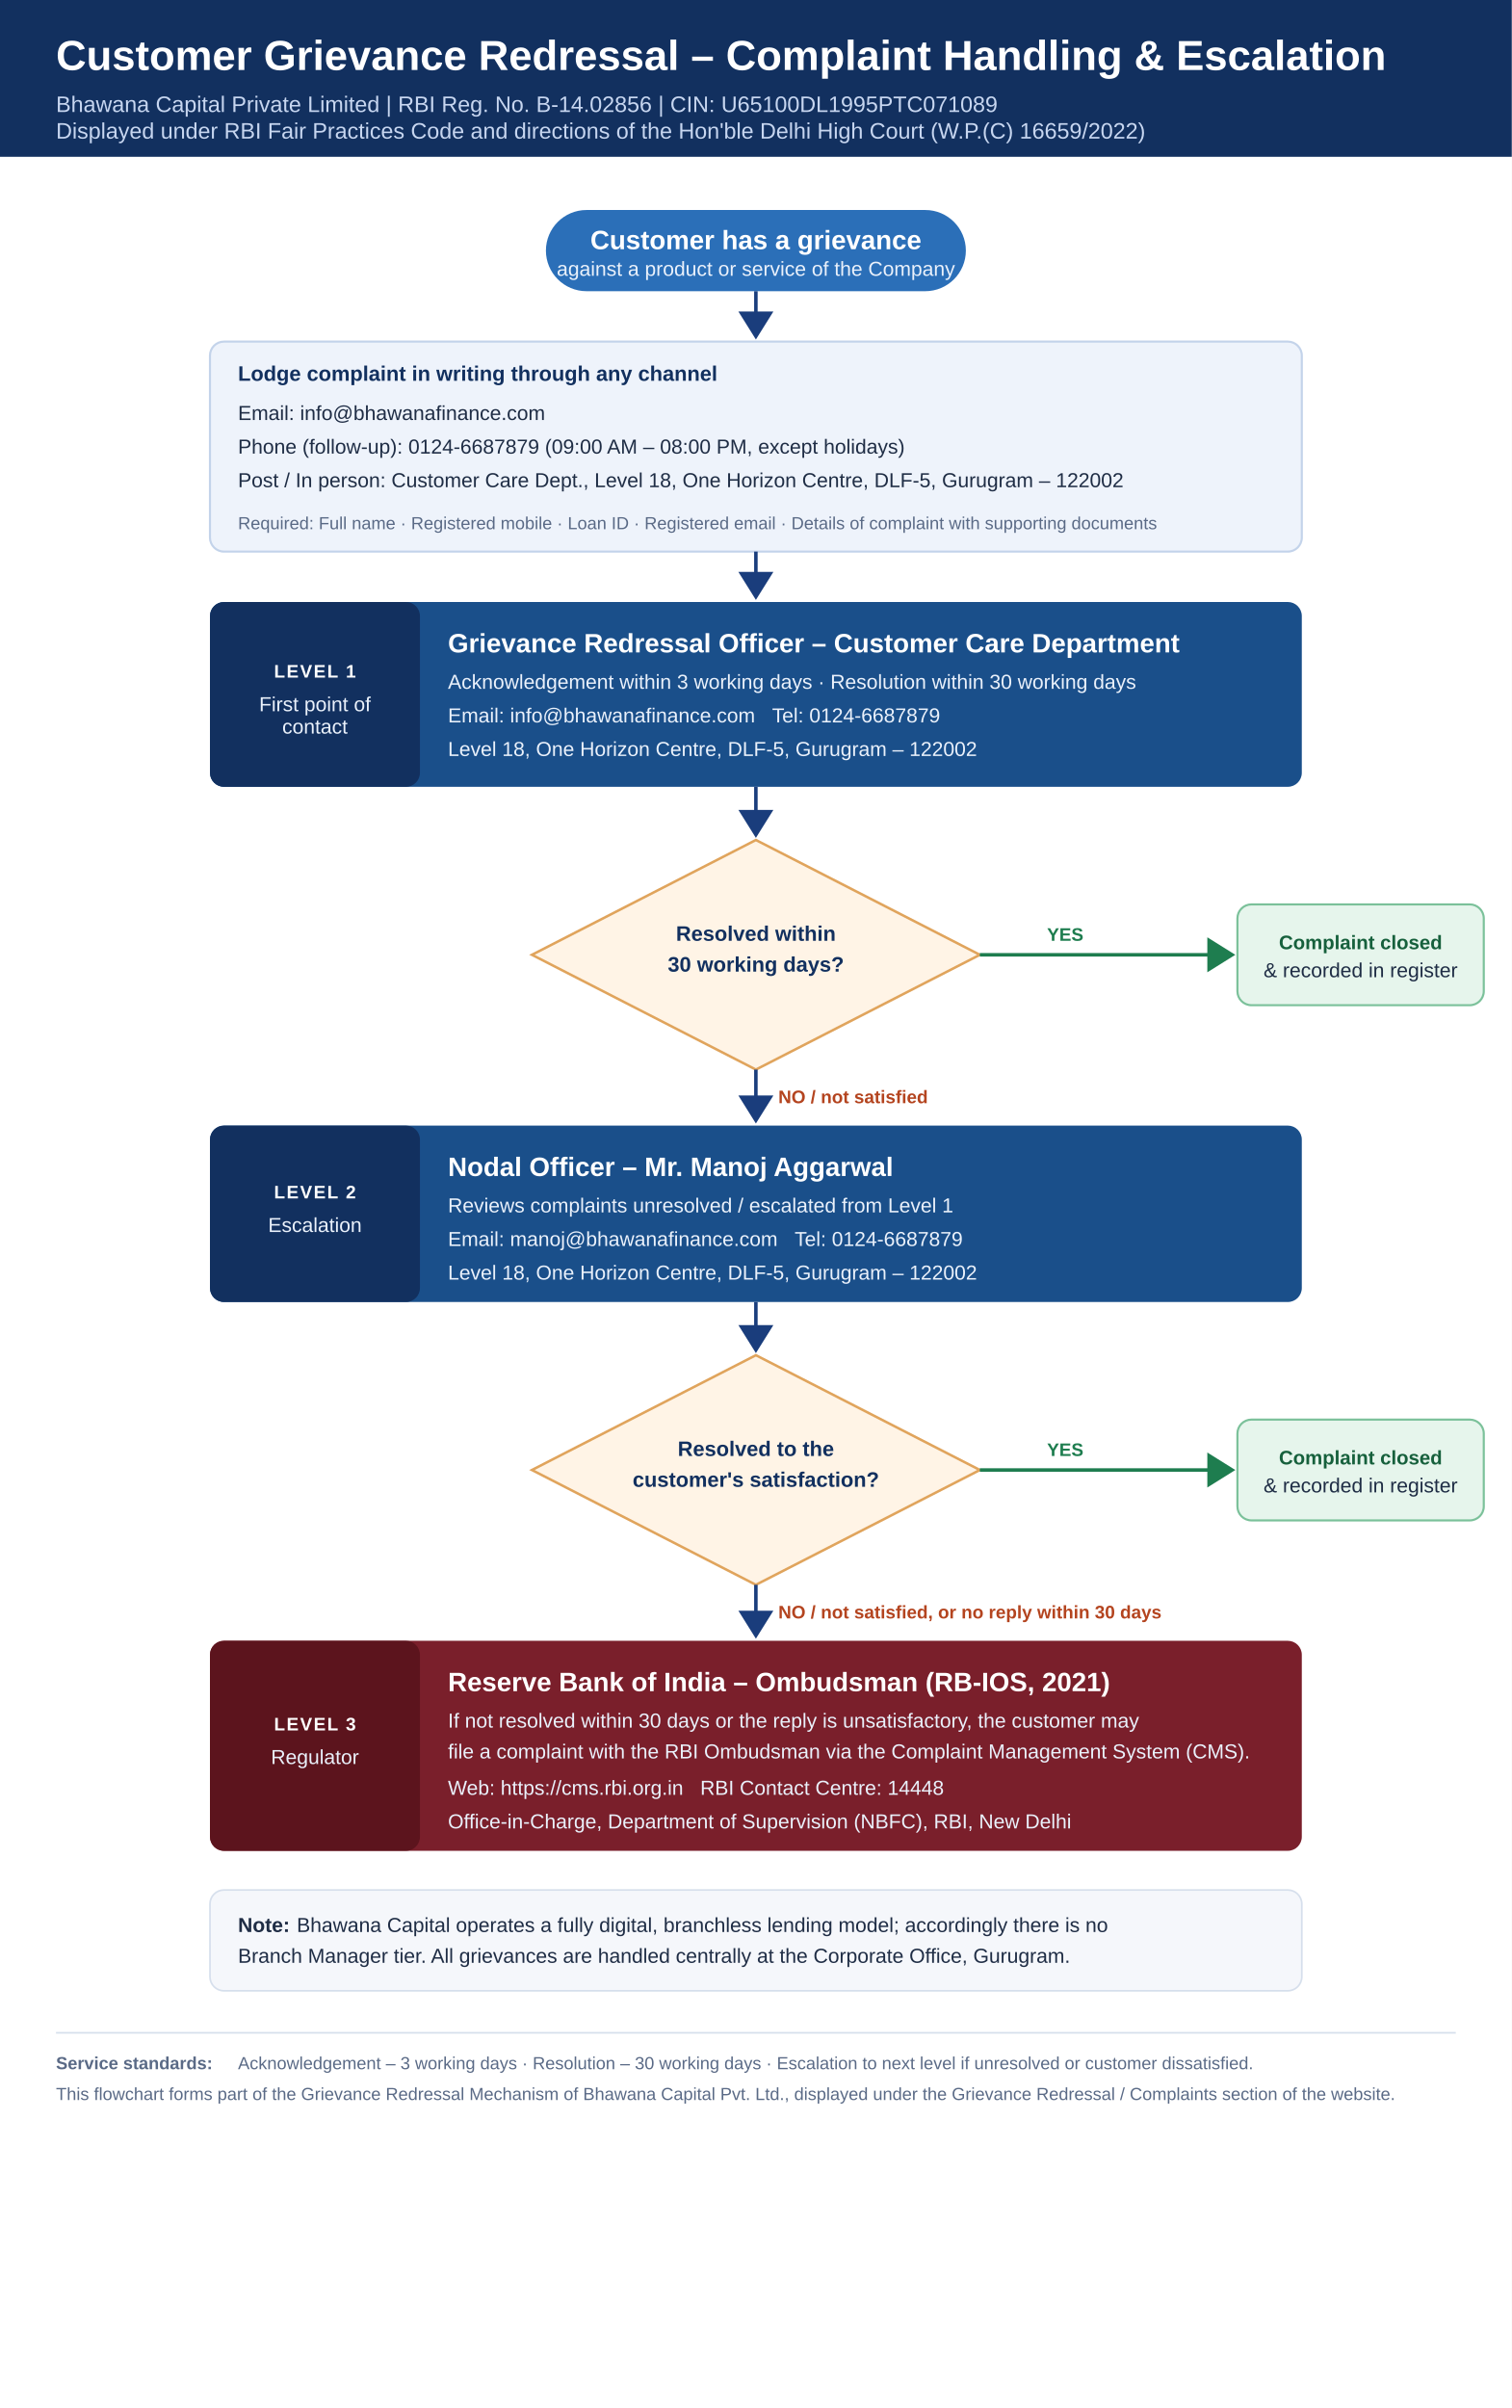
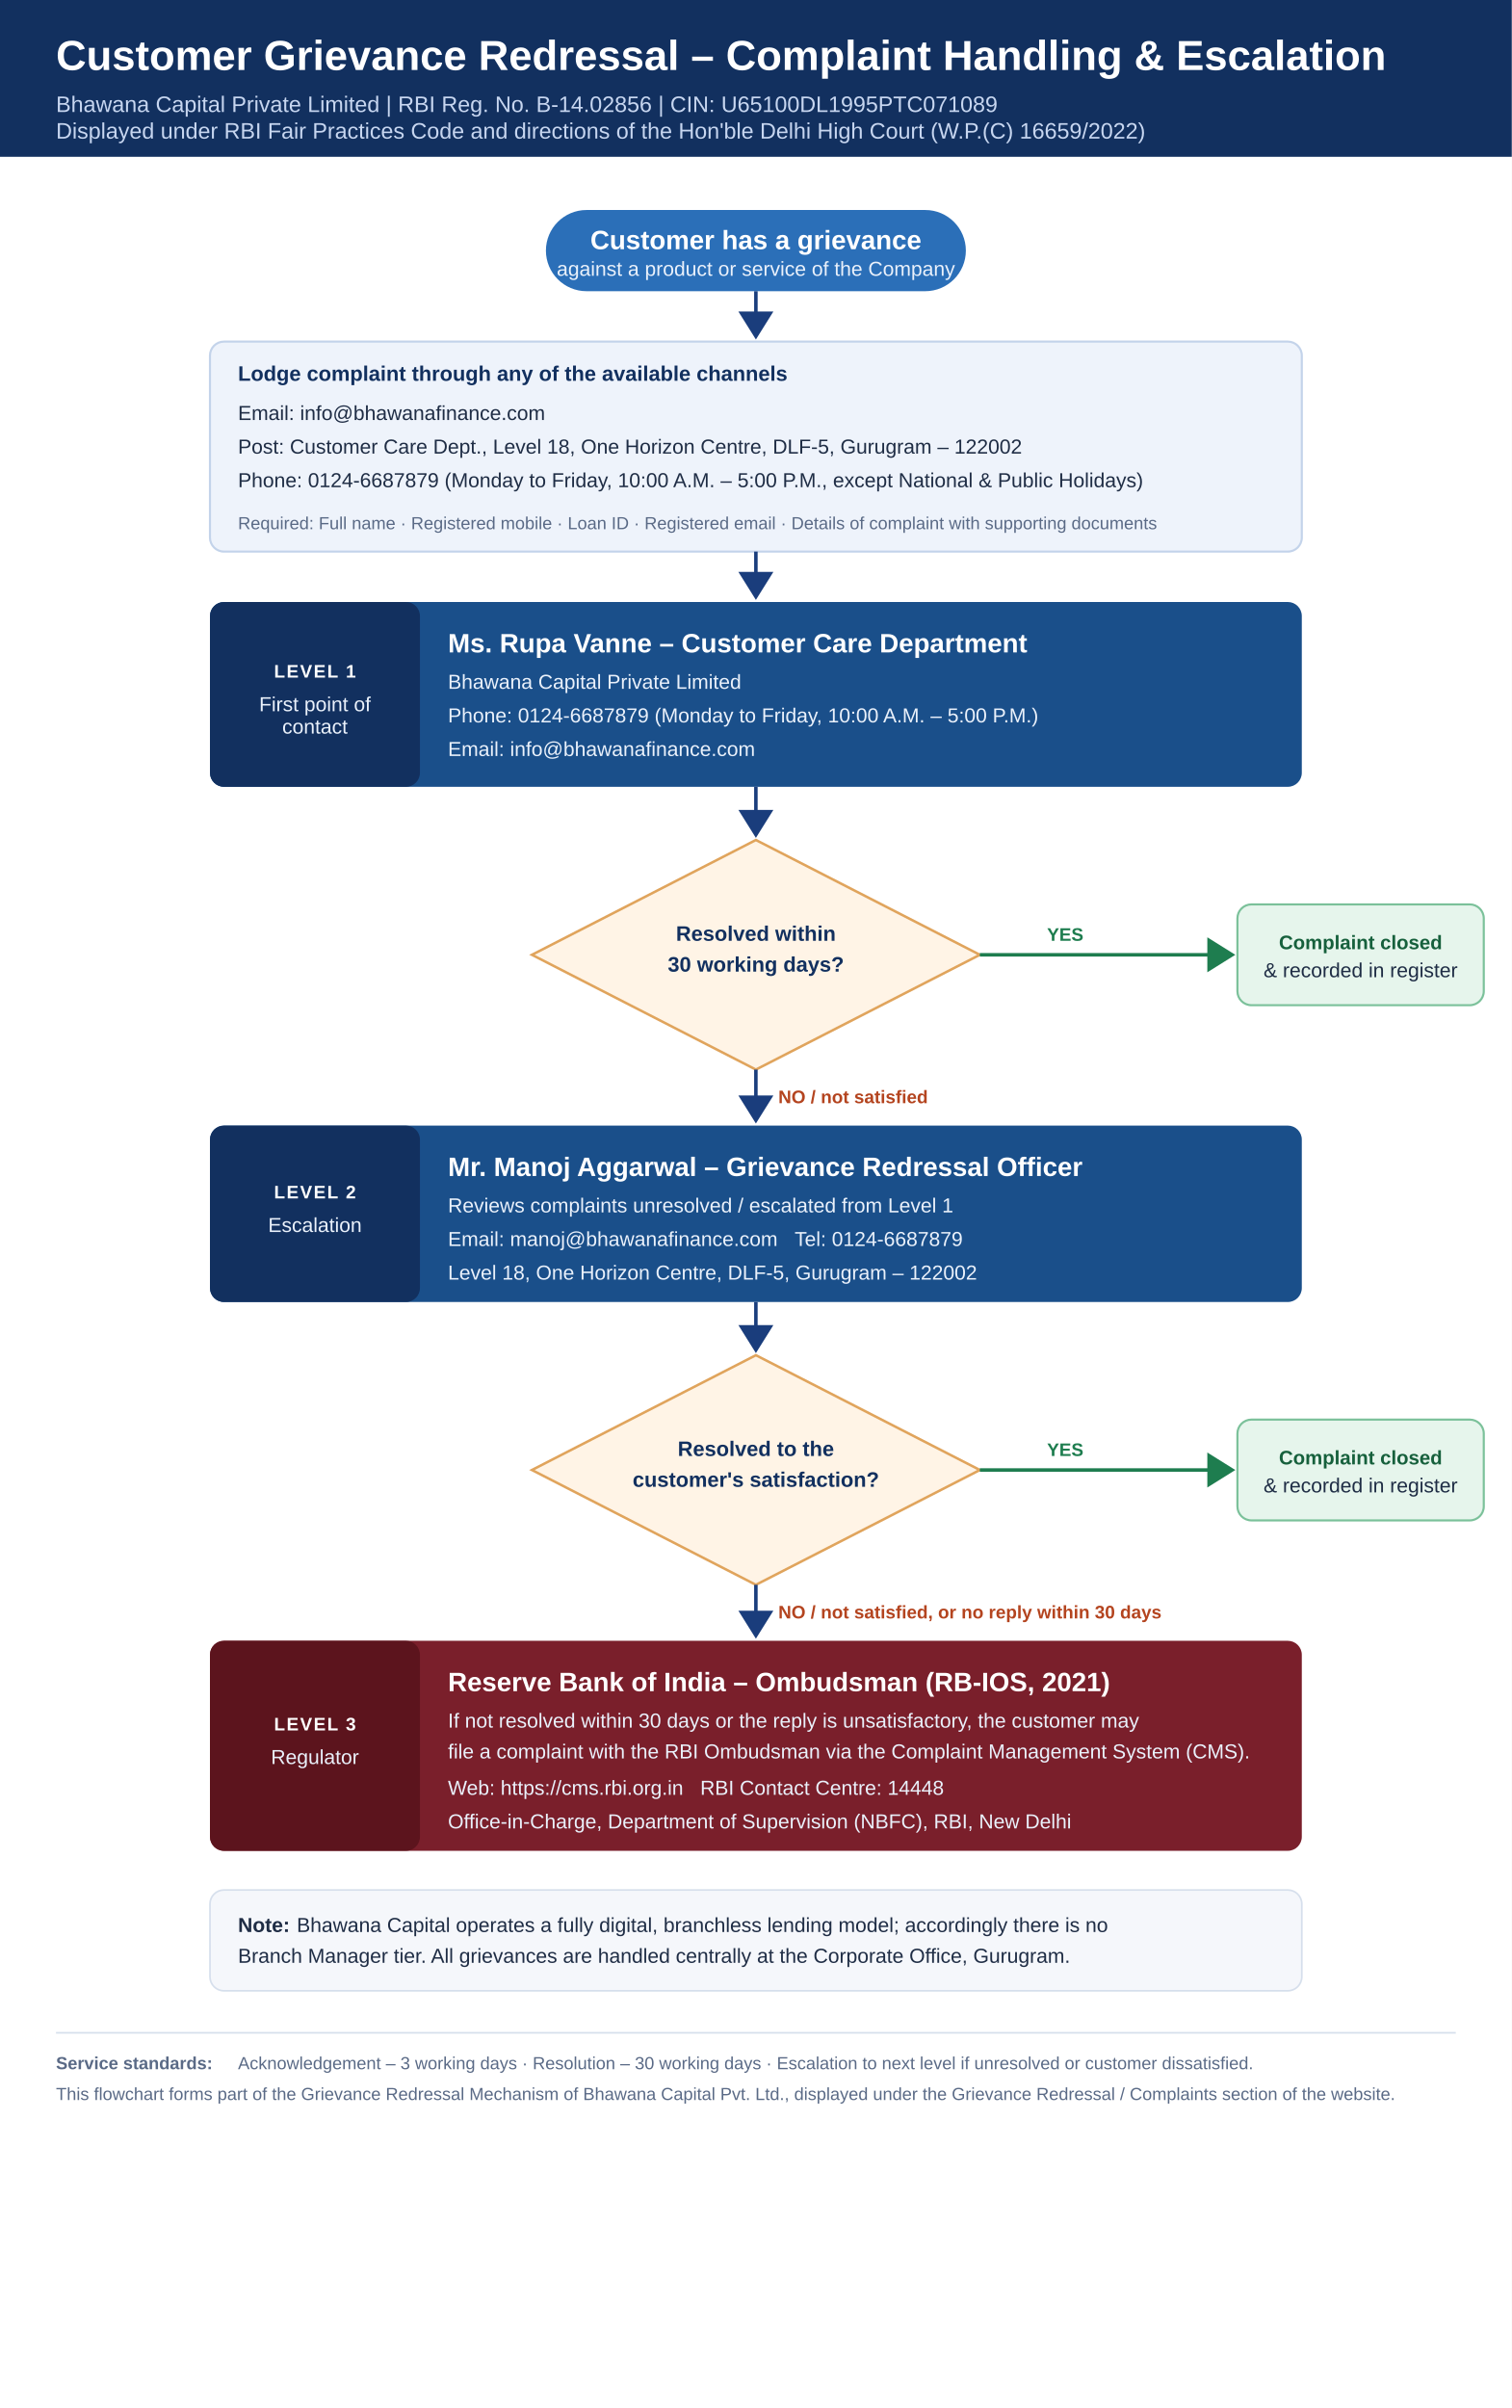
<svg xmlns="http://www.w3.org/2000/svg" viewBox="0 0 1080 1720" font-family="Arial, Helvetica, sans-serif">
  <defs>
    <marker id="arrow" markerWidth="10" markerHeight="10" refX="7" refY="5" orient="auto" markerUnits="strokeWidth">
      <path d="M0,0 L8,5 L0,10 z" fill="#1a3d7c" />
    </marker>
    <marker id="arrowGreen" markerWidth="10" markerHeight="10" refX="7" refY="5" orient="auto" markerUnits="strokeWidth">
      <path d="M0,0 L8,5 L0,10 z" fill="#1e7d4f" />
    </marker>
    <style>
      .title{font-size:30px;font-weight:700;fill:#ffffff}
      .subtitle{font-size:16px;fill:#c7d6f0}
      .boxhead{font-size:19px;font-weight:700;fill:#ffffff}
      .lvltag{font-size:13px;font-weight:700;fill:#ffffff;letter-spacing:1px}
      .body{font-size:14.5px;fill:#1f2d45}
      .bodyw{font-size:14.5px;fill:#eaf1fb}
      .small{font-size:12.5px;fill:#5a6a86}
      .decision{font-size:15px;font-weight:700;fill:#12305f}
      .yeslabel{font-size:13px;font-weight:700;fill:#1e7d4f}
      .nolabel{font-size:13px;font-weight:700;fill:#b4441f}
      .closed{font-size:14px;font-weight:700;fill:#16603c}
      .foot{font-size:12.5px;fill:#5a6a86}
    </style>
  </defs>
  <rect x="0" y="0" width="1080" height="1720" fill="#ffffff" />
  <rect x="0" y="0" width="1080" height="112" fill="#12305f" />
  <text x="40" y="50" class="title">Customer Grievance Redressal – Complaint Handling &amp; Escalation</text>
  <text x="40" y="80" class="subtitle" font-size="15px">Bhawana Capital Private Limited  |  RBI Reg. No. B-14.02856  |  CIN: U65100DL1995PTC071089</text>
  <text x="40" y="99" class="subtitle" font-size="12.5px" fill="#9db6de">Displayed under RBI Fair Practices Code and directions of the Hon'ble Delhi High Court (W.P.(C) 16659/2022)</text>
  <rect x="390" y="150" width="300" height="58" rx="29" fill="#2b6fb8" />
  <text x="540" y="178" text-anchor="middle" class="boxhead">Customer has a grievance</text>
  <text x="540" y="197" text-anchor="middle" class="bodyw" font-size="12.5px">against a product or service of the Company</text>
  <line x1="540" y1="208" x2="540" y2="240" stroke="#1a3d7c" stroke-width="2.5" marker-end="url(#arrow)" />
  <rect x="150" y="244" width="780" height="150" rx="10" fill="#eef3fb" stroke="#c3d3ea" stroke-width="1.5" />
-   <text x="170" y="272" class="decision">Lodge complaint in writing through any channel</text>
+   <text x="170" y="272" class="decision">Lodge complaint through any of the available channels</text>
  <text x="170" y="300" class="body">Email:  info@bhawanafinance.com</text>
-   <text x="170" y="324" class="body">Phone (follow-up):  0124-6687879  (09:00 AM – 08:00 PM, except holidays)</text>
-   <text x="170" y="348" class="body">Post / In person:  Customer Care Dept., Level 18, One Horizon Centre, DLF-5, Gurugram – 122002</text>
+   <text x="170" y="324" class="body">Post:  Customer Care Dept., Level 18, One Horizon Centre, DLF-5, Gurugram – 122002</text>
+   <text x="170" y="348" class="body">Phone:  0124-6687879  (Monday to Friday, 10:00 A.M. – 5:00 P.M., except National &amp; Public Holidays)</text>
  <text x="170" y="378" class="small">Required: Full name · Registered mobile · Loan ID · Registered email · Details of complaint with supporting documents</text>
  <line x1="540" y1="394" x2="540" y2="426" stroke="#1a3d7c" stroke-width="2.5" marker-end="url(#arrow)" />
  <rect x="150" y="430" width="780" height="132" rx="10" fill="#1a4f8a" />
  <rect x="150" y="430" width="150" height="132" rx="10" fill="#12305f" />
  <text x="225" y="484" text-anchor="middle" class="lvltag">LEVEL 1</text>
  <text x="225" y="508" text-anchor="middle" class="bodyw" font-size="12px">First point of</text>
  <text x="225" y="524" text-anchor="middle" class="bodyw" font-size="12px">contact</text>
-   <text x="320" y="466" class="boxhead">Grievance Redressal Officer – Customer Care Department</text>
-   <text x="320" y="492" class="bodyw">Acknowledgement within 3 working days · Resolution within 30 working days</text>
-   <text x="320" y="516" class="bodyw">Email: info@bhawanafinance.com   Tel: 0124-6687879</text>
-   <text x="320" y="540" class="bodyw" font-size="12.5px" fill="#c7d6f0">Level 18, One Horizon Centre, DLF-5, Gurugram – 122002</text>
+   <text x="320" y="466" class="boxhead">Ms. Rupa Vanne – Customer Care Department</text>
+   <text x="320" y="492" class="bodyw">Bhawana Capital Private Limited</text>
+   <text x="320" y="516" class="bodyw">Phone: 0124-6687879 (Monday to Friday, 10:00 A.M. – 5:00 P.M.)</text>
+   <text x="320" y="540" class="bodyw" font-size="12.5px" fill="#c7d6f0">Email: info@bhawanafinance.com</text>
  <line x1="540" y1="562" x2="540" y2="596" stroke="#1a3d7c" stroke-width="2.5" marker-end="url(#arrow)" />
  <polygon points="540,600 700,682 540,764 380,682" fill="#fff4e6" stroke="#e0a45c" stroke-width="1.8" />
  <text x="540" y="672" text-anchor="middle" class="decision">Resolved within</text>
  <text x="540" y="694" text-anchor="middle" class="decision">30 working days?</text>
  <line x1="700" y1="682" x2="880" y2="682" stroke="#1e7d4f" stroke-width="2.5" marker-end="url(#arrowGreen)" />
  <text x="748" y="672" class="yeslabel">YES</text>
  <rect x="884" y="646" width="176" height="72" rx="10" fill="#e6f5ec" stroke="#7bc19a" stroke-width="1.5" />
  <text x="972" y="678" text-anchor="middle" class="closed">Complaint closed</text>
  <text x="972" y="698" text-anchor="middle" class="body" font-size="12px">&amp; recorded in register</text>
  <line x1="540" y1="764" x2="540" y2="800" stroke="#1a3d7c" stroke-width="2.5" marker-end="url(#arrow)" />
  <text x="556" y="788" class="nolabel">NO / not satisfied</text>
  <rect x="150" y="804" width="780" height="126" rx="10" fill="#1a4f8a" />
  <rect x="150" y="804" width="150" height="126" rx="10" fill="#12305f" />
  <text x="225" y="856" text-anchor="middle" class="lvltag">LEVEL 2</text>
  <text x="225" y="880" text-anchor="middle" class="bodyw" font-size="12px">Escalation</text>
-   <text x="320" y="840" class="boxhead">Nodal Officer – Mr. Manoj Aggarwal</text>
+   <text x="320" y="840" class="boxhead">Mr. Manoj Aggarwal – Grievance Redressal Officer</text>
  <text x="320" y="866" class="bodyw">Reviews complaints unresolved / escalated from Level 1</text>
  <text x="320" y="890" class="bodyw">Email: manoj@bhawanafinance.com   Tel: 0124-6687879</text>
  <text x="320" y="914" class="bodyw" font-size="12.5px" fill="#c7d6f0">Level 18, One Horizon Centre, DLF-5, Gurugram – 122002</text>
  <line x1="540" y1="930" x2="540" y2="964" stroke="#1a3d7c" stroke-width="2.5" marker-end="url(#arrow)" />
  <polygon points="540,968 700,1050 540,1132 380,1050" fill="#fff4e6" stroke="#e0a45c" stroke-width="1.8" />
  <text x="540" y="1040" text-anchor="middle" class="decision">Resolved to the</text>
  <text x="540" y="1062" text-anchor="middle" class="decision">customer's satisfaction?</text>
  <line x1="700" y1="1050" x2="880" y2="1050" stroke="#1e7d4f" stroke-width="2.5" marker-end="url(#arrowGreen)" />
  <text x="748" y="1040" class="yeslabel">YES</text>
  <rect x="884" y="1014" width="176" height="72" rx="10" fill="#e6f5ec" stroke="#7bc19a" stroke-width="1.5" />
  <text x="972" y="1046" text-anchor="middle" class="closed">Complaint closed</text>
  <text x="972" y="1066" text-anchor="middle" class="body" font-size="12px">&amp; recorded in register</text>
  <line x1="540" y1="1132" x2="540" y2="1168" stroke="#1a3d7c" stroke-width="2.5" marker-end="url(#arrow)" />
  <text x="556" y="1156" class="nolabel">NO / not satisfied, or no reply within 30 days</text>
  <rect x="150" y="1172" width="780" height="150" rx="10" fill="#7a1f2b" />
  <rect x="150" y="1172" width="150" height="150" rx="10" fill="#5c141d" />
  <text x="225" y="1236" text-anchor="middle" class="lvltag">LEVEL 3</text>
  <text x="225" y="1260" text-anchor="middle" class="bodyw" font-size="12px">Regulator</text>
  <text x="320" y="1208" class="boxhead">Reserve Bank of India – Ombudsman (RB-IOS, 2021)</text>
  <text x="320" y="1234" class="bodyw">If not resolved within 30 days or the reply is unsatisfactory, the customer may</text>
  <text x="320" y="1256" class="bodyw">file a complaint with the RBI Ombudsman via the Complaint Management System (CMS).</text>
  <text x="320" y="1282" class="bodyw">Web: https://cms.rbi.org.in   RBI Contact Centre: 14448</text>
  <text x="320" y="1306" class="bodyw" font-size="12.5px" fill="#f0cdd2">Office-in-Charge, Department of Supervision (NBFC), RBI, New Delhi</text>
  <rect x="150" y="1350" width="780" height="72" rx="10" fill="#f5f7fb" stroke="#d6dfec" stroke-width="1.2" />
  <text x="170" y="1380" class="body" font-weight="700" fill="#12305f">Note:</text>
  <text x="212" y="1380" class="body">Bhawana Capital operates a fully digital, branchless lending model; accordingly there is no</text>
  <text x="170" y="1402" class="body">Branch Manager tier. All grievances are handled centrally at the Corporate Office, Gurugram.</text>
  <line x1="40" y1="1452" x2="1040" y2="1452" stroke="#d6dfec" stroke-width="1.2" />
  <text x="40" y="1478" class="foot" font-weight="700" fill="#12305f">Service standards:</text>
  <text x="170" y="1478" class="foot">Acknowledgement – 3 working days  ·  Resolution – 30 working days  ·  Escalation to next level if unresolved or customer dissatisfied.</text>
  <text x="40" y="1500" class="foot">This flowchart forms part of the Grievance Redressal Mechanism of Bhawana Capital Pvt. Ltd., displayed under the Grievance Redressal / Complaints section of the website.</text>
</svg>
